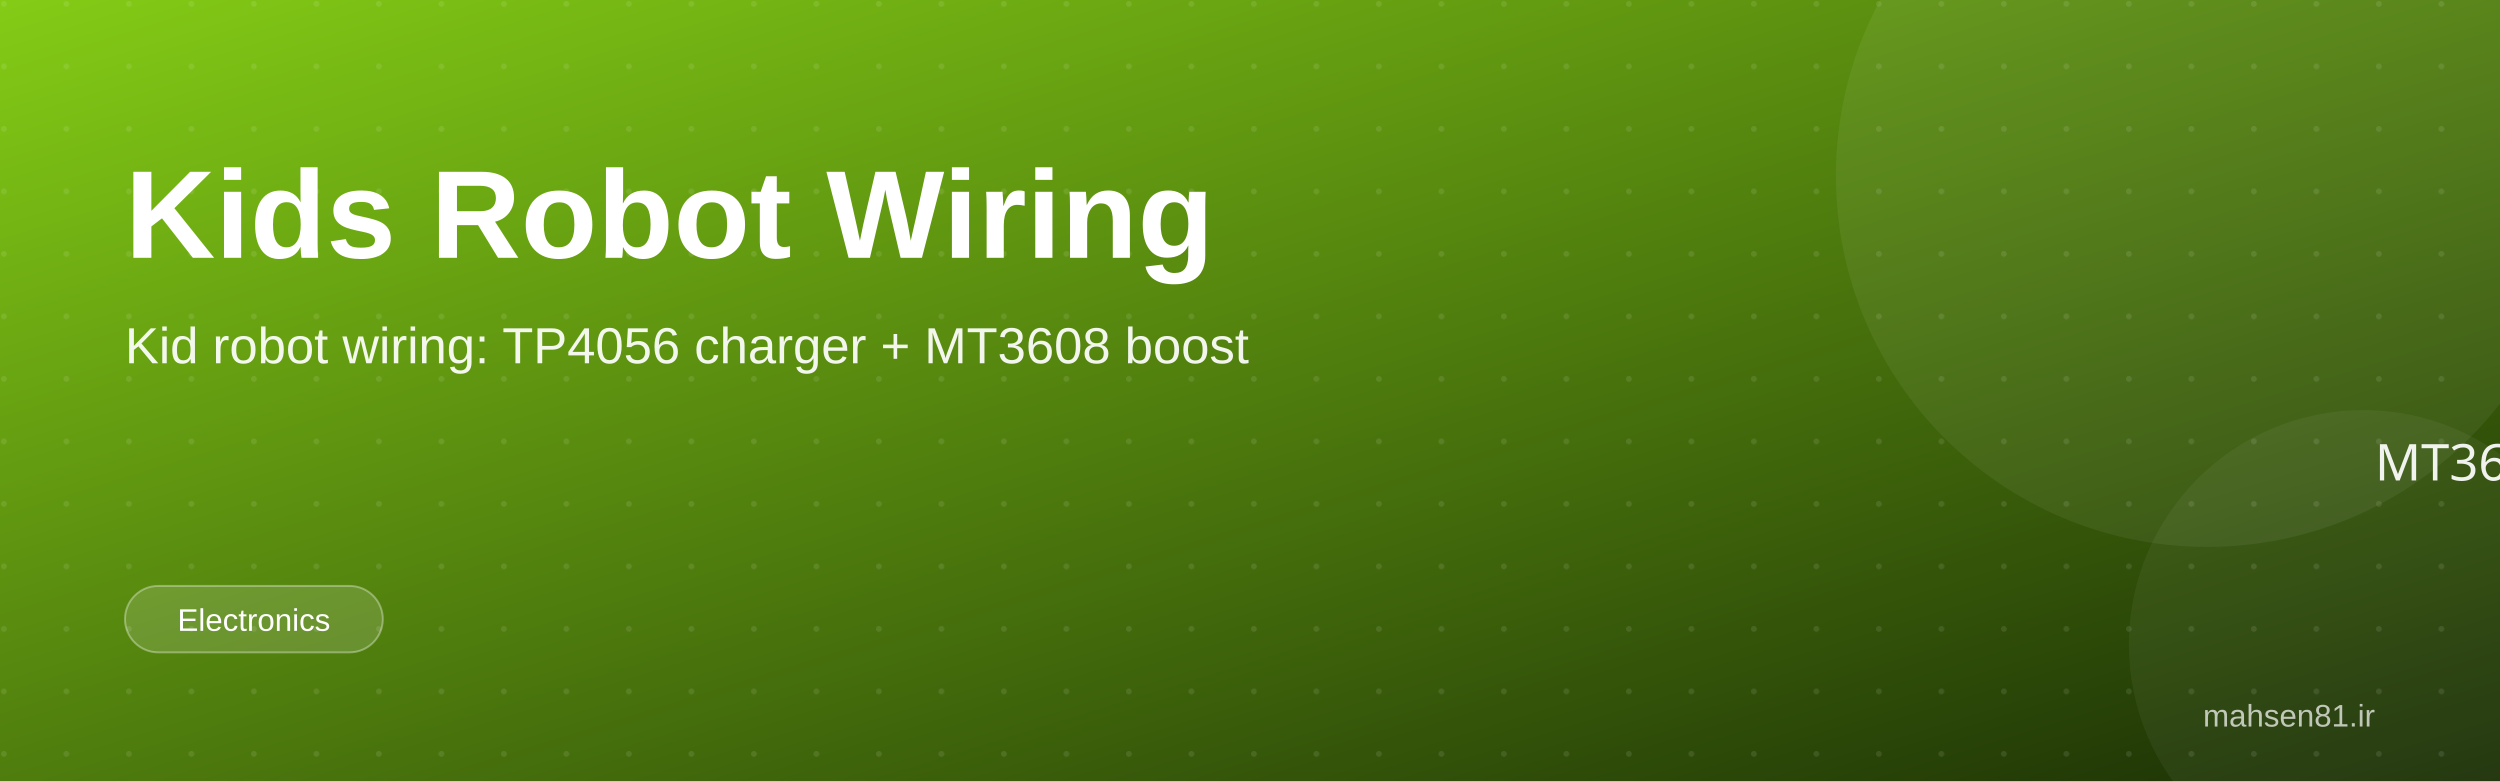
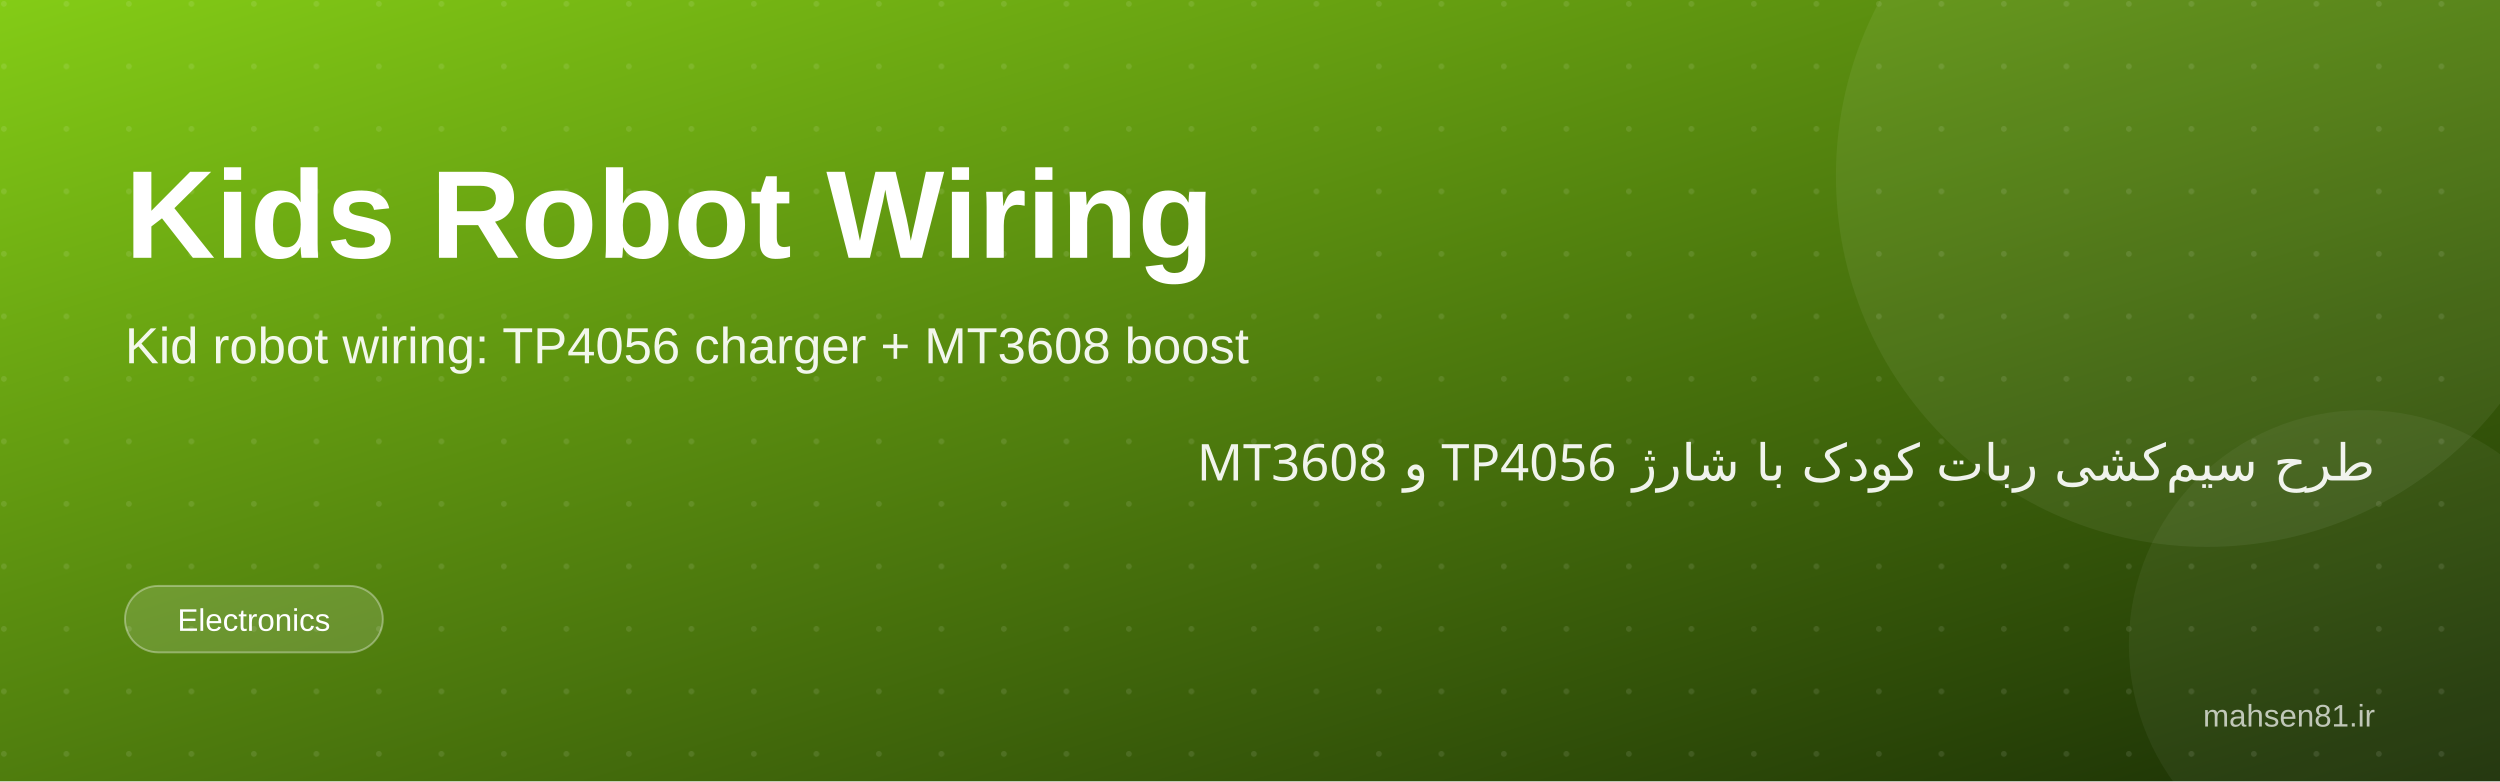
<svg xmlns="http://www.w3.org/2000/svg" width="1280" height="400" viewBox="0 0 1280 400">
  <defs>
    <linearGradient id="g" x1="0" y1="0" x2="1" y2="1">
      <stop offset="0" stop-color="#84cc16" />
      <stop offset="1" stop-color="#1a2e05" />
    </linearGradient>
    <pattern id="p" width="32" height="32" patternUnits="userSpaceOnUse">
      <circle cx="2" cy="2" r="1.5" fill="#fff" fill-opacity=".10" />
    </pattern>
  </defs>
  <rect width="1280" height="400" fill="url(#g)" />
  <rect width="1280" height="400" fill="url(#p)" />
  <circle cx="1130" cy="90" r="190" fill="#fff" fill-opacity=".06" />
  <circle cx="1210" cy="330" r="120" fill="#fff" fill-opacity=".05" />
  <text x="64" y="132" font-size="64" font-weight="700" fill="#fff" font-family="Segoe UI,Arial">Kids Robot Wiring</text>
  <text x="64" y="186" font-size="26" fill="#fff" fill-opacity=".92" font-family="Segoe UI,Arial">Kid robot wiring: TP4056 charger + MT3608 boost</text>
-   <text x="1216" y="246" font-size="26" fill="#fff" fill-opacity=".92" text-anchor="end" direction="rtl" font-family="Vazirmatn,Tahoma,Segoe UI">طرح سیم‌کشی ربات کودک با شارژ TP4056 و MT3608</text>
+   <text x="1216" y="246" font-size="26" fill="#fff" fill-opacity=".92" text-anchor="start" direction="rtl" font-family="Vazirmatn,Tahoma,Segoe UI">طرح سیم‌کشی ربات کودک با شارژ TP4056 و MT3608</text>
  <rect x="64" y="300" rx="17" width="132" height="34" fill="#ffffff" fill-opacity=".14" stroke="#fff" stroke-opacity=".35" />
  <text x="130.0" y="323" text-anchor="middle" font-size="16" fill="#fff" font-family="Segoe UI,Arial">Electronics</text>
  <text x="1216" y="372" font-size="16" fill="#fff" fill-opacity=".7" text-anchor="end" font-family="Segoe UI,Arial">mahsen81.ir</text>
</svg>
